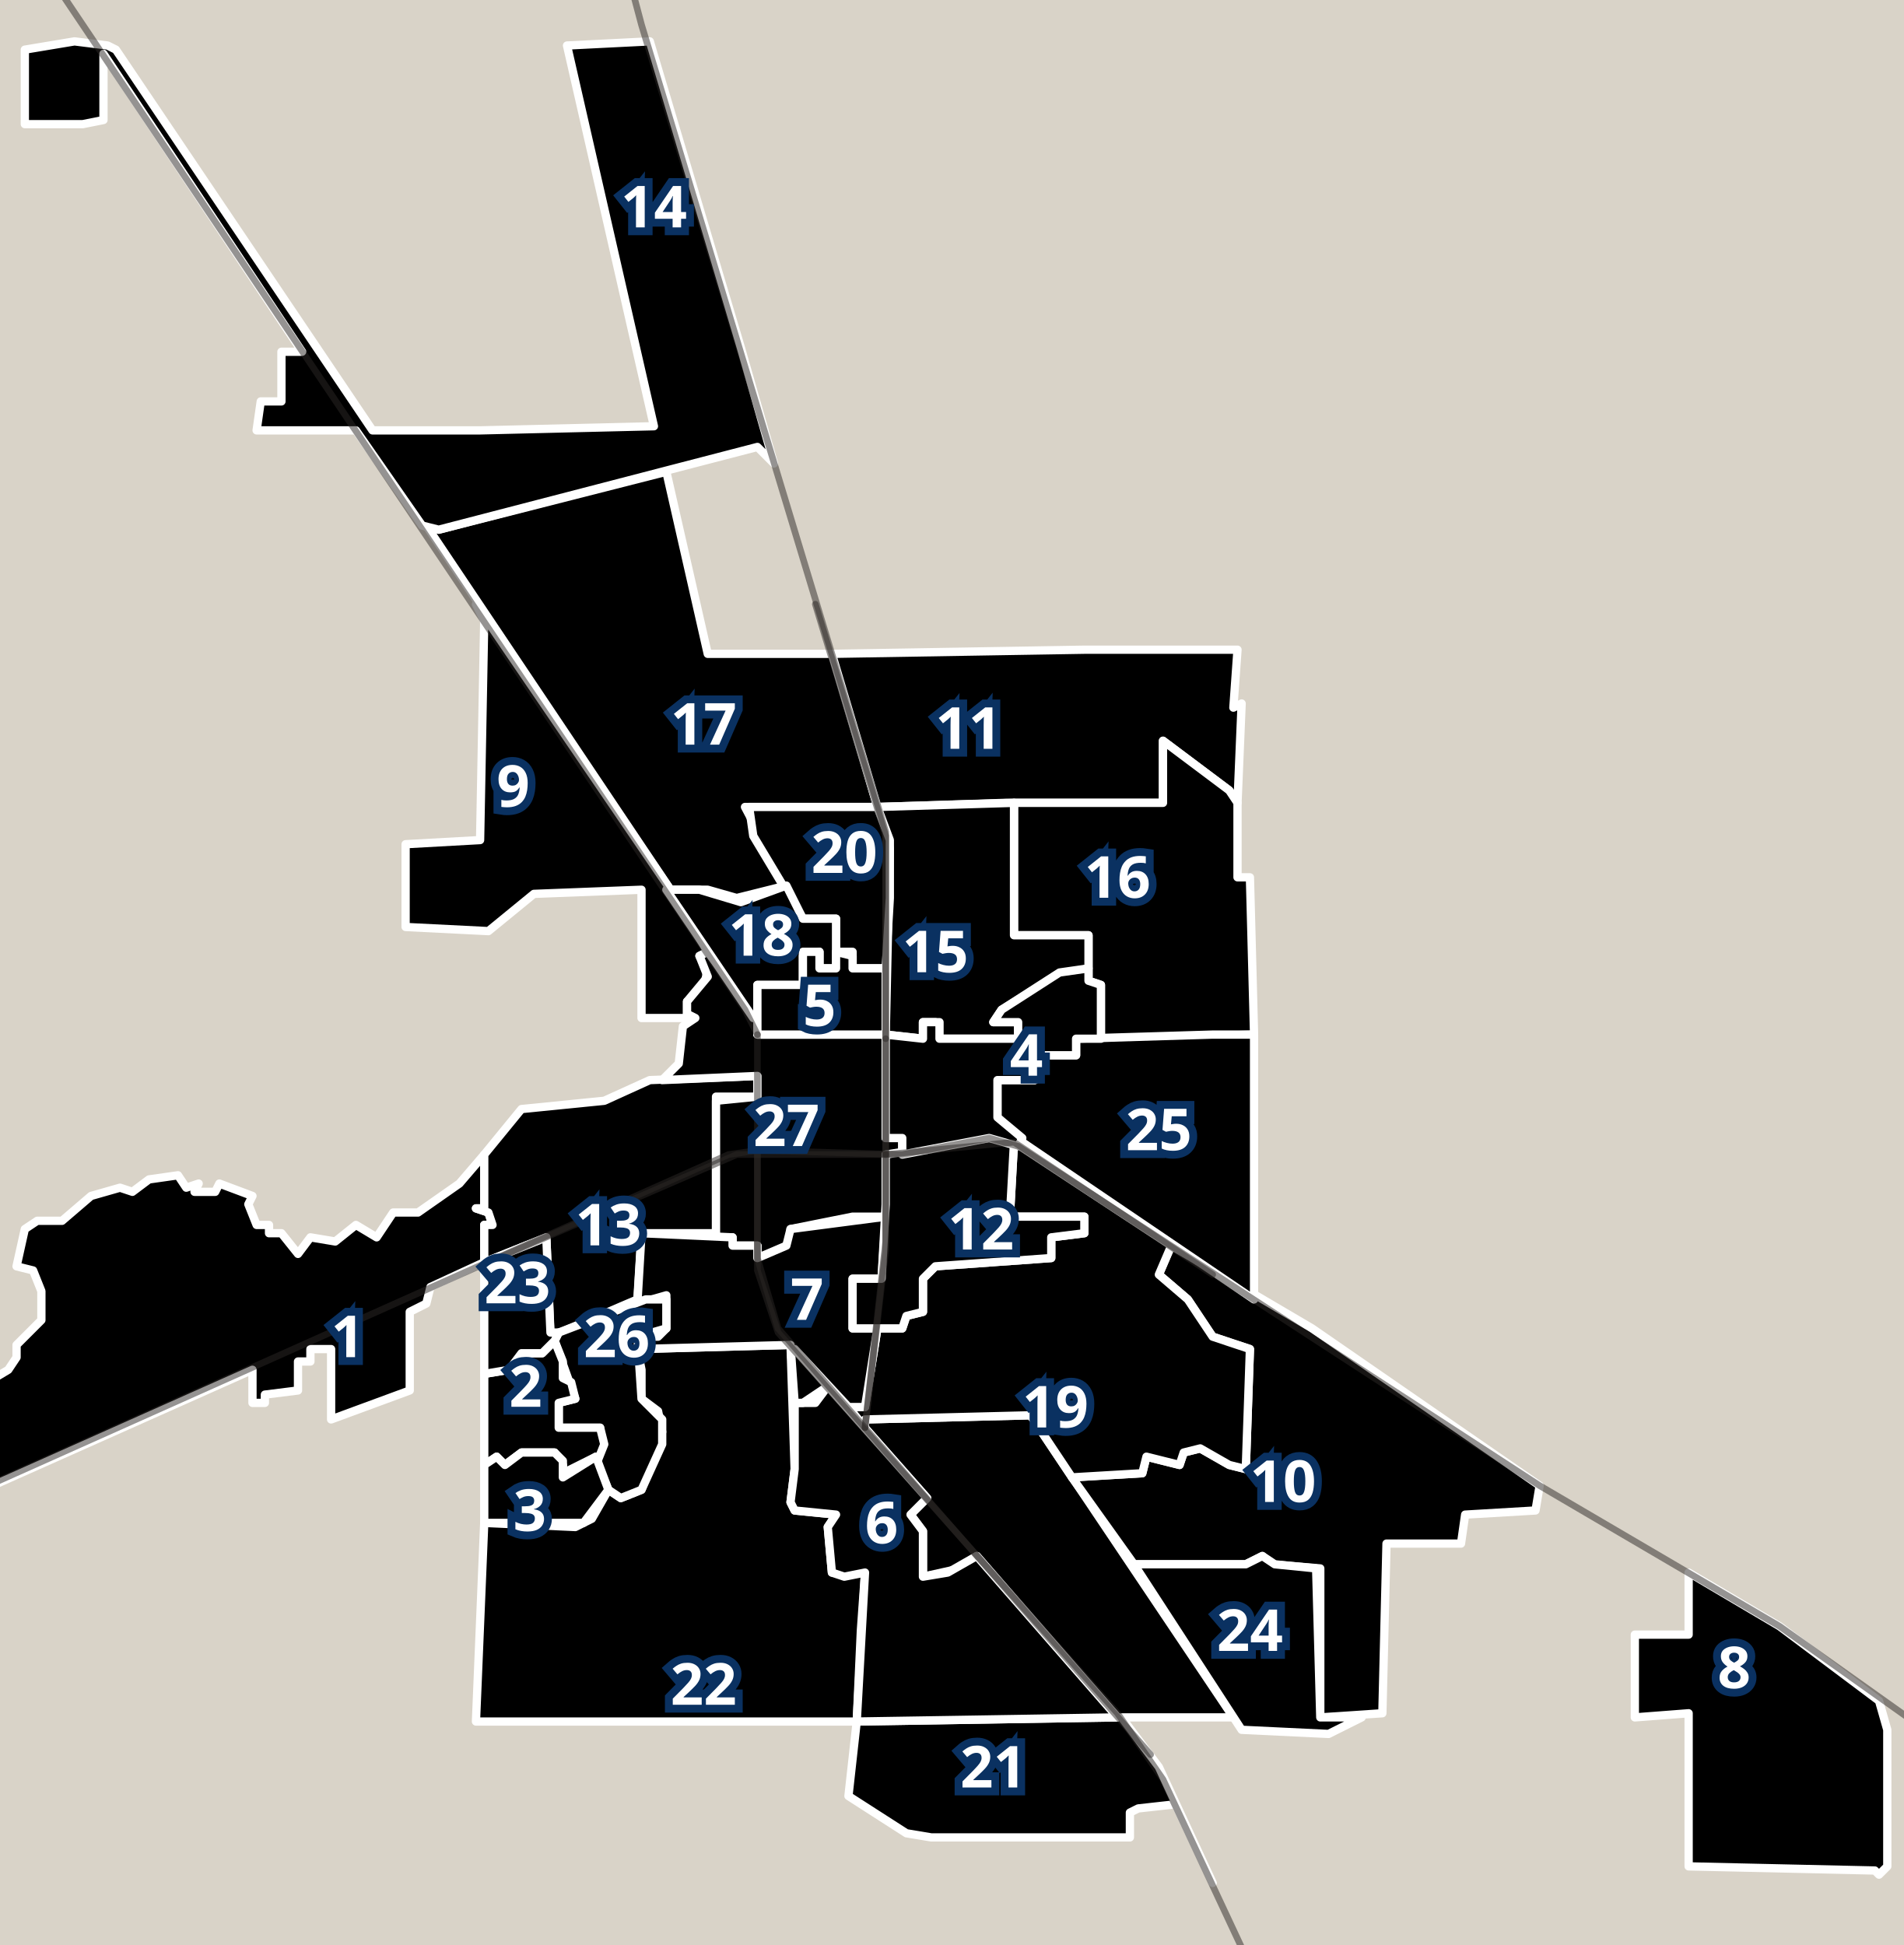
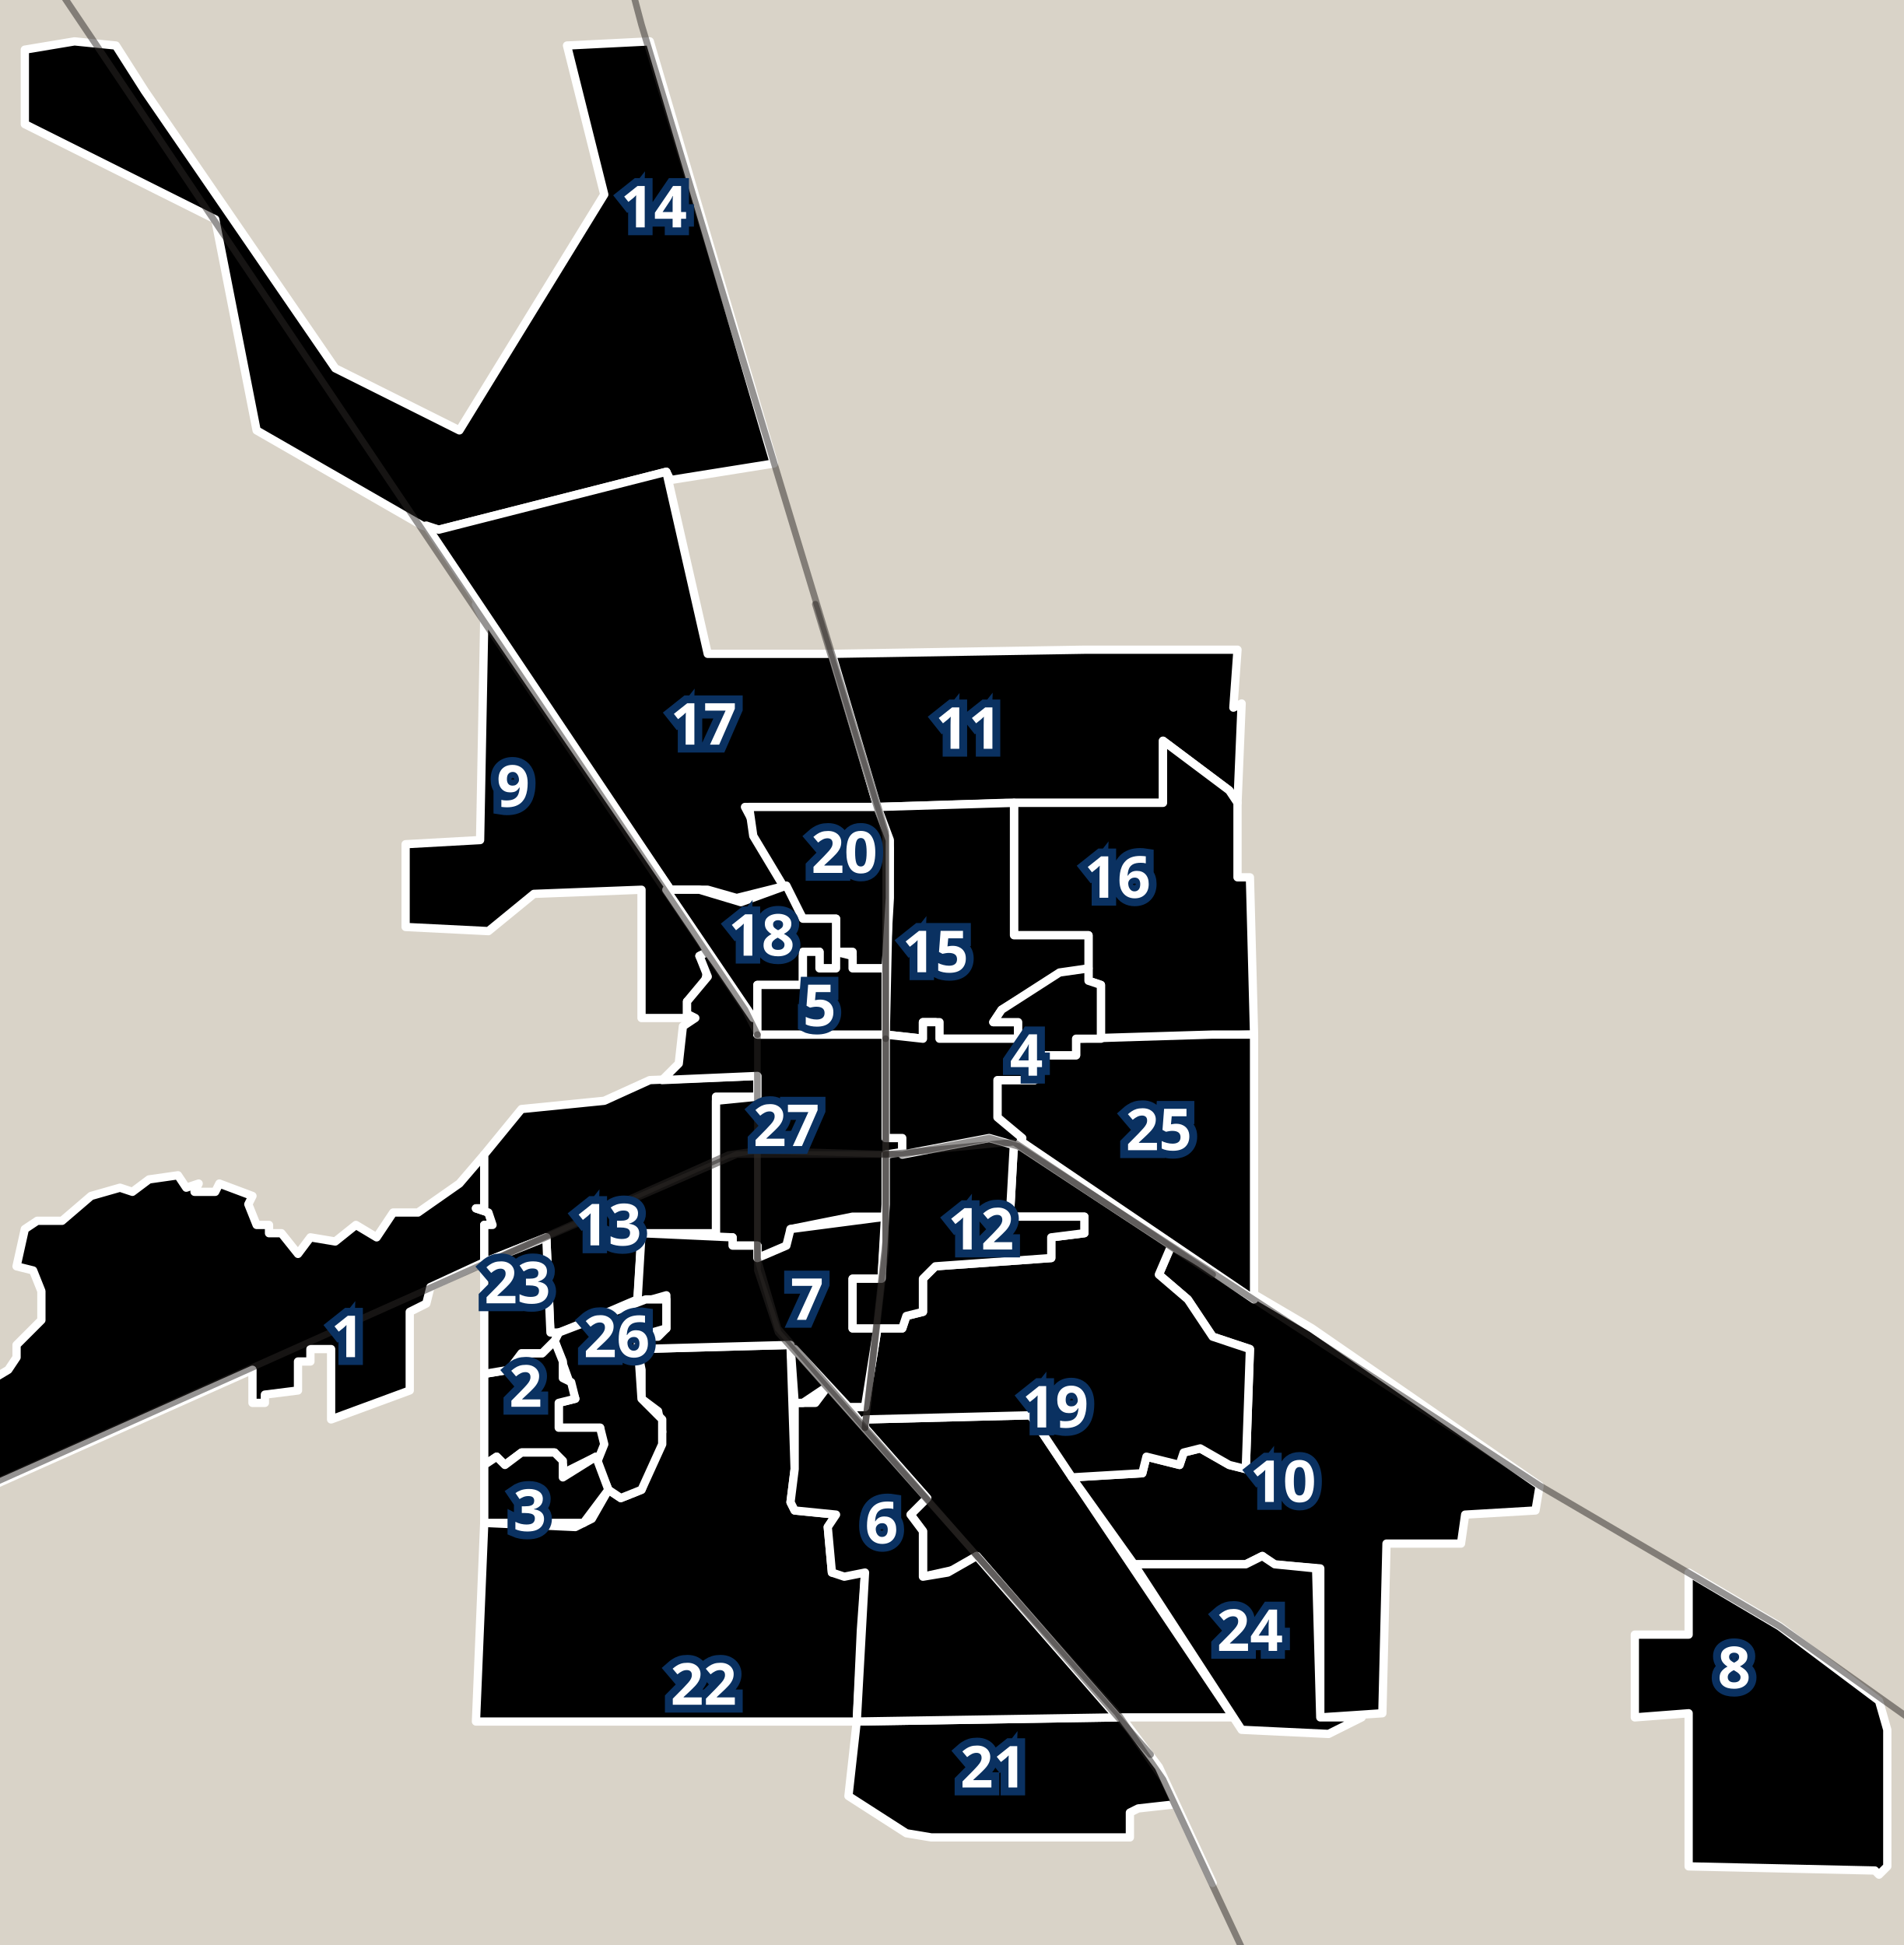
<svg xmlns="http://www.w3.org/2000/svg" viewBox="130 10 460 470">
  <rect id="ground" x="0" y="-100" width="720" height="700" fill="#D9D3C8" />
  <g stroke="#FFFFFF" stroke-width="2" stroke-linejoin="round">
    <path class="area" data-i="0" d="M210 349l0 -13l-5 0l0 3l-3 0l0 7l-8 1l0 2l-3 0l0 -8l-157 70l-12 13l-5 -6l-15 7l-13 2l-1 -3l8 -6l-1 -12l18 -3l2 -3l11 -3l2 -3l-2 -5l2 -5l6 0l4 -5l15 -1l10 -4l3 1l9 -7l25 -2l12 -13l0 -3l7 -3l0 -2l8 -1l5 -3l2 -3l0 -3l6 -6l0 -7l-2 -5l-4 -1l2 -9l3 -2l6 0l7 -6l7 -2l3 1l4 -3l7 -1l2 3l3 -1l-1 2l5 0l1 -2l8 3l-1 2l2 5l3 0l0 2l3 0l4 5l3 -4l6 1l5 -4l5 3l4 -6l6 0l10 -7l6 -7l0 13l-2 0l3 1l1 3l-2 0l0 9l-13 6l-1 4l-4 2l0 19l-19 7l0 -4z" vector-effect="non-scaling-stroke" />
+     <path class="area" data-i="13" d="M291 124l-55 14l-4 -1l-40 -23l-10 -51l-46 -23l0 -18l12 -2l10 1l7 11l46 67l30 15l35 -57l-9 -36l20 -1l30 102l-25 4l-1 -2z" vector-effect="non-scaling-stroke" />
    <path class="area" data-i="21" d="M285 341l-1 -5l37 -1l1 30l-1 8l1 2l10 1l-2 3l1 11l8 0l-1 14l-1 22l-92 0l2 -48l22 1l4 -2l4 -7l3 2l5 -2l5 -14l-1 -5l-4 -3l0 -7z" vector-effect="non-scaling-stroke" />
    <path class="area" data-i="16" d="M308 227l12 -3l-10 -19l32 0l-10 -35l-1 -2l-30 0l-10 -44l-55 14l-3 -1l59 88l9 0l7 2z" vector-effect="non-scaling-stroke" />
    <path class="area" data-i="20" d="M350 376l4 -4l-15 -17l0 -2l40 -1l49 73l-27 0l9 12l13 28l-9 -19l-9 1l-2 1l0 6l-48 0l-6 -1l-14 -9l2 -18l63 -1l-34 -39l-4 3l-9 2l0 -11l-3 -4z" vector-effect="non-scaling-stroke" />
-     <path class="area" data-i="13" d="M309 94l8 28l-4 -4l-77 20l-4 -1l-16 -23l-24 0l1 -7l5 0l0 -12l5 0l-48 -72l0 16l-5 1l-14 0l0 -18l12 -2l8 1l2 1l62 92l26 0l42 -1l-21 -92l20 -1l22 74z" vector-effect="non-scaling-stroke" />
    <path class="area" data-i="9" d="M474 383l9 0l1 -7l17 -1l1 -6l-55 -38l-34 -20l-3 7l7 6l6 9l9 3l-1 29l-4 -1l-7 -4l-4 1l-1 3l-8 -2l-1 4l-17 1l15 21l27 0l4 -2l2 2l12 1l0 36l15 -1l1 -41l9 0z" vector-effect="non-scaling-stroke" />
    <path class="area" data-i="18" d="M339 350l3 -19l6 0l1 -3l4 -1l0 -8l3 -3l28 -2l0 -5l8 -1l0 -4l-18 0l1 -18l38 25l-3 7l7 6l6 9l9 3l-1 29l-4 -1l-7 -4l-4 1l-1 3l-8 -2l-1 4l-17 1l-10 -15l-40 1l0 2l-4 -5l4 0z" vector-effect="non-scaling-stroke" />
    <path class="area" data-i="10" d="M373 204l38 0l0 -15l16 12l2 3l1 -24l-2 1l1 -14l-37 0l-61 1l11 37l31 -1z" vector-effect="non-scaling-stroke" />
    <path class="area" data-i="7" d="M525 417l0 -12l13 0l0 -15l22 13l24 18l2 7l0 33l-2 2l-1 -1l-45 -1l0 -37l-13 1l0 -8z" vector-effect="non-scaling-stroke" />
    <path class="area" data-i="15" d="M393 245l0 -9l-18 0l0 -32l36 0l0 -2l0 -13l16 12l2 3l0 18l3 0l1 38l-37 1l0 -13l-3 -1l0 -2z" vector-effect="non-scaling-stroke" />
    <path class="area" data-i="5" d="M334 391l-3 -1l-1 -11l2 -3l-10 -1l-1 -2l1 -8l0 -16l5 0l3 -4l-8 -9l32 36l-4 4l3 4l0 11l6 -1l7 -4l34 39l-63 1l2 -36l-5 1z" vector-effect="non-scaling-stroke" />
    <path class="area" data-i="24" d="M423 260l10 0l0 64l-56 -38l-6 -6l0 -9l9 0l0 -6l10 0l0 -4l33 -1z" vector-effect="non-scaling-stroke" />
    <path class="area" data-i="12" d="M245 302l2 0l0 -13l9 -11l20 -2l11 -5l26 -1l0 5l-10 0l0 33l-4 0l-14 0l-1 16l-21 9l-1 -24l-15 6l0 -9l2 0l-1 -3l-3 -1z" vector-effect="non-scaling-stroke" />
    <path class="area" data-i="8" d="M228 214l18 -1l1 -53l-2 -4l47 69l9 15l-2 1l2 3l-1 5l-4 3l0 4l-11 0l0 -31l-26 1l-11 9l-20 -1l0 -20z" vector-effect="non-scaling-stroke" />
    <path class="area" data-i="26" d="M296 255l0 -3l5 -6l-2 -5l2 -1l12 16l0 4l31 0l0 25l4 0l0 4l-4 0l0 15l-8 0l-15 3l0 4l-8 3l0 -3l-6 0l0 -2l-4 0l0 -33l10 -1l0 -5l-23 1l4 -4l1 -9l3 -2l-2 -1z" vector-effect="non-scaling-stroke" />
    <path class="area" data-i="14" d="M356 257l1 4l19 0l0 -4l-6 0l2 -3l13 -8l8 -2l0 -8l-18 0l0 -12l0 -20l-33 1l3 10l-1 45l9 1l0 -4l3 0z" vector-effect="non-scaling-stroke" />
    <path class="area" data-i="6" d="M324 349l-2 0l-1 -14l-37 1l0 -3l5 0l2 -2l0 -8l-7 2l1 -17l22 1l0 2l6 0l0 3l7 -3l1 -4l23 -3l-1 15l-7 0l0 12l6 0l-3 19l-4 0l-13 -14l8 9l-6 4z" vector-effect="non-scaling-stroke" />
    <path class="area" data-i="23" d="M404 388l27 0l4 -2l3 2l10 1l1 36l10 0l-8 4l-21 -1l-26 -40z" vector-effect="non-scaling-stroke" />
    <path class="area" data-i="11" d="M356 316l28 -2l0 -5l8 -1l0 -4l-18 0l1 -18l-6 -1l-25 4l0 12l-1 18l-7 0l0 12l12 0l1 -3l4 -1l0 -8l3 -3z" vector-effect="non-scaling-stroke" />
    <path class="area" data-i="3" d="M393 247l3 1l0 13l-6 0l0 4l-10 0l0 6l-9 0l0 9l6 5l-1 2l-7 -2l-21 4l0 -4l-4 0l0 -12l0 -13l9 1l0 -4l4 0l0 4l19 0l0 -4l-6 0l2 -3l14 -9l7 -1l0 3z" vector-effect="non-scaling-stroke" />
    <path class="area" data-i="19" d="M311 205l31 0l3 8l0 14l-1 17l-8 0l0 -4l-4 0l0 -8l-8 0l-12 -20l-1 -7z" vector-effect="non-scaling-stroke" />
    <path class="area" data-i="25" d="M275 359l0 -4l-10 0l0 -6l4 -1l-5 -14l1 -2l21 -8l5 0l0 7l-7 2l1 15l5 5l0 6l-5 11l-5 2l-3 -2l-3 -7l1 -4z" vector-effect="non-scaling-stroke" />
    <path class="area" data-i="17" d="M324 241l4 -1l0 4l4 0l0 -12l-8 0l-4 -8l-11 4l-10 -3l-8 0l21 31l1 0l0 -8l11 0l0 -7z" vector-effect="non-scaling-stroke" />
    <path class="area" data-i="1" d="M266 364l-2 -3l-8 0l-4 3l-2 -2l-3 2l0 -22l6 -1l3 -4l5 0l3 -3l2 5l0 4l2 1l1 4l-4 1l0 6l10 0l1 4l-2 5l0 -2l-8 4l0 -2z" vector-effect="non-scaling-stroke" />
    <path class="area" data-i="4" d="M313 256l0 -8l11 0l0 -8l4 0l0 4l4 0l0 -4l4 1l0 3l8 0l0 16l-31 0l0 -4z" vector-effect="non-scaling-stroke" />
    <path class="area" data-i="2" d="M274 362l3 8l-6 8l-24 0l0 -14l3 -2l2 2l4 -3l8 0l2 2l0 4l8 -5z" vector-effect="non-scaling-stroke" />
    <path class="area" data-i="22" d="M264 334l-3 3l-5 0l-3 4l-6 1l0 -27l10 -4l5 -2l1 23l2 0l-1 2z" vector-effect="non-scaling-stroke" />
  </g>
  <g fill="none" stroke="#2D2926" stroke-linecap="round" stroke-linejoin="round">
</g>
  <g fill="none" stroke="#2D2926" stroke-opacity="0.5" stroke-width="1.6" stroke-linecap="round">
    <path d="M339 355l5 -43l0 -51" vector-effect="non-scaling-stroke" />
    <path d="M344 261l0 -49l-17 -56" vector-effect="non-scaling-stroke" />
    <path d="M-1356 115l19 9l10 3l91 -3l69 16l226 0l85 -9l350 1l15 2l23 9l436 278l18 6l18 -3l302 -135l7 -1l0 29l5 15l82 92l11 16l58 124l21 80l49 82l14 15l56 43l89 99l36 52l56 64l28 31l91 90l8 13l29 69l154 250l52 60l215 271l100 202" vector-effect="non-scaling-stroke" />
    <path d="M339 355l5 -45l0 -99l-59 -195l-51 -192l-24 -56l-76 -327l-9 -52l-9 -26l-10 -43" vector-effect="non-scaling-stroke" />
    <path d="M605 435l-45 -32l-58 -34l-126 -82l-7 -2l-21 4l-34 -1" vector-effect="non-scaling-stroke" />
    <path d="M423 318l-48 -32l-31 3" vector-effect="non-scaling-stroke" />
    <path d="M408 434l-90 -103l-5 -17l0 -54" vector-effect="non-scaling-stroke" />
    <path d="M313 260l-3 -6l-238 -354l-453 -579" vector-effect="non-scaling-stroke" />
    <path d="M248 315l60 -26l36 0" vector-effect="non-scaling-stroke" />
  </g>
  <g id="nums" font-size="14" stroke-width="3.8" font-family="Archivo, sans-serif" font-weight="800" text-anchor="middle" dominant-baseline="middle" fill="#FFFFFF" stroke="#0A3161" paint-order="stroke">
    <text x="214" y="333">1</text>
    <text x="257" y="345">2</text>
    <text x="258" y="375">3</text>
    <text x="378" y="265">4</text>
    <text x="328" y="253">5</text>
    <text x="343" y="378">6</text>
    <text x="325" y="324">7</text>
    <text x="549" y="413">8</text>
    <text x="254" y="200">9</text>
    <text x="440" y="368">10</text>
    <text x="364" y="186">11</text>
    <text x="367" y="307">12</text>
    <text x="277" y="306">13</text>
    <text x="288" y="60">14</text>
    <text x="356" y="240">15</text>
    <text x="400" y="222">16</text>
    <text x="300" y="185">17</text>
    <text x="314" y="236">18</text>
    <text x="385" y="350">19</text>
    <text x="334" y="216">20</text>
    <text x="370" y="437">21</text>
    <text x="300" y="417">22</text>
    <text x="255" y="320">23</text>
    <text x="432" y="404">24</text>
    <text x="410" y="283">25</text>
    <text x="279" y="333">26</text>
    <text x="320" y="282">27</text>
  </g>
</svg>
